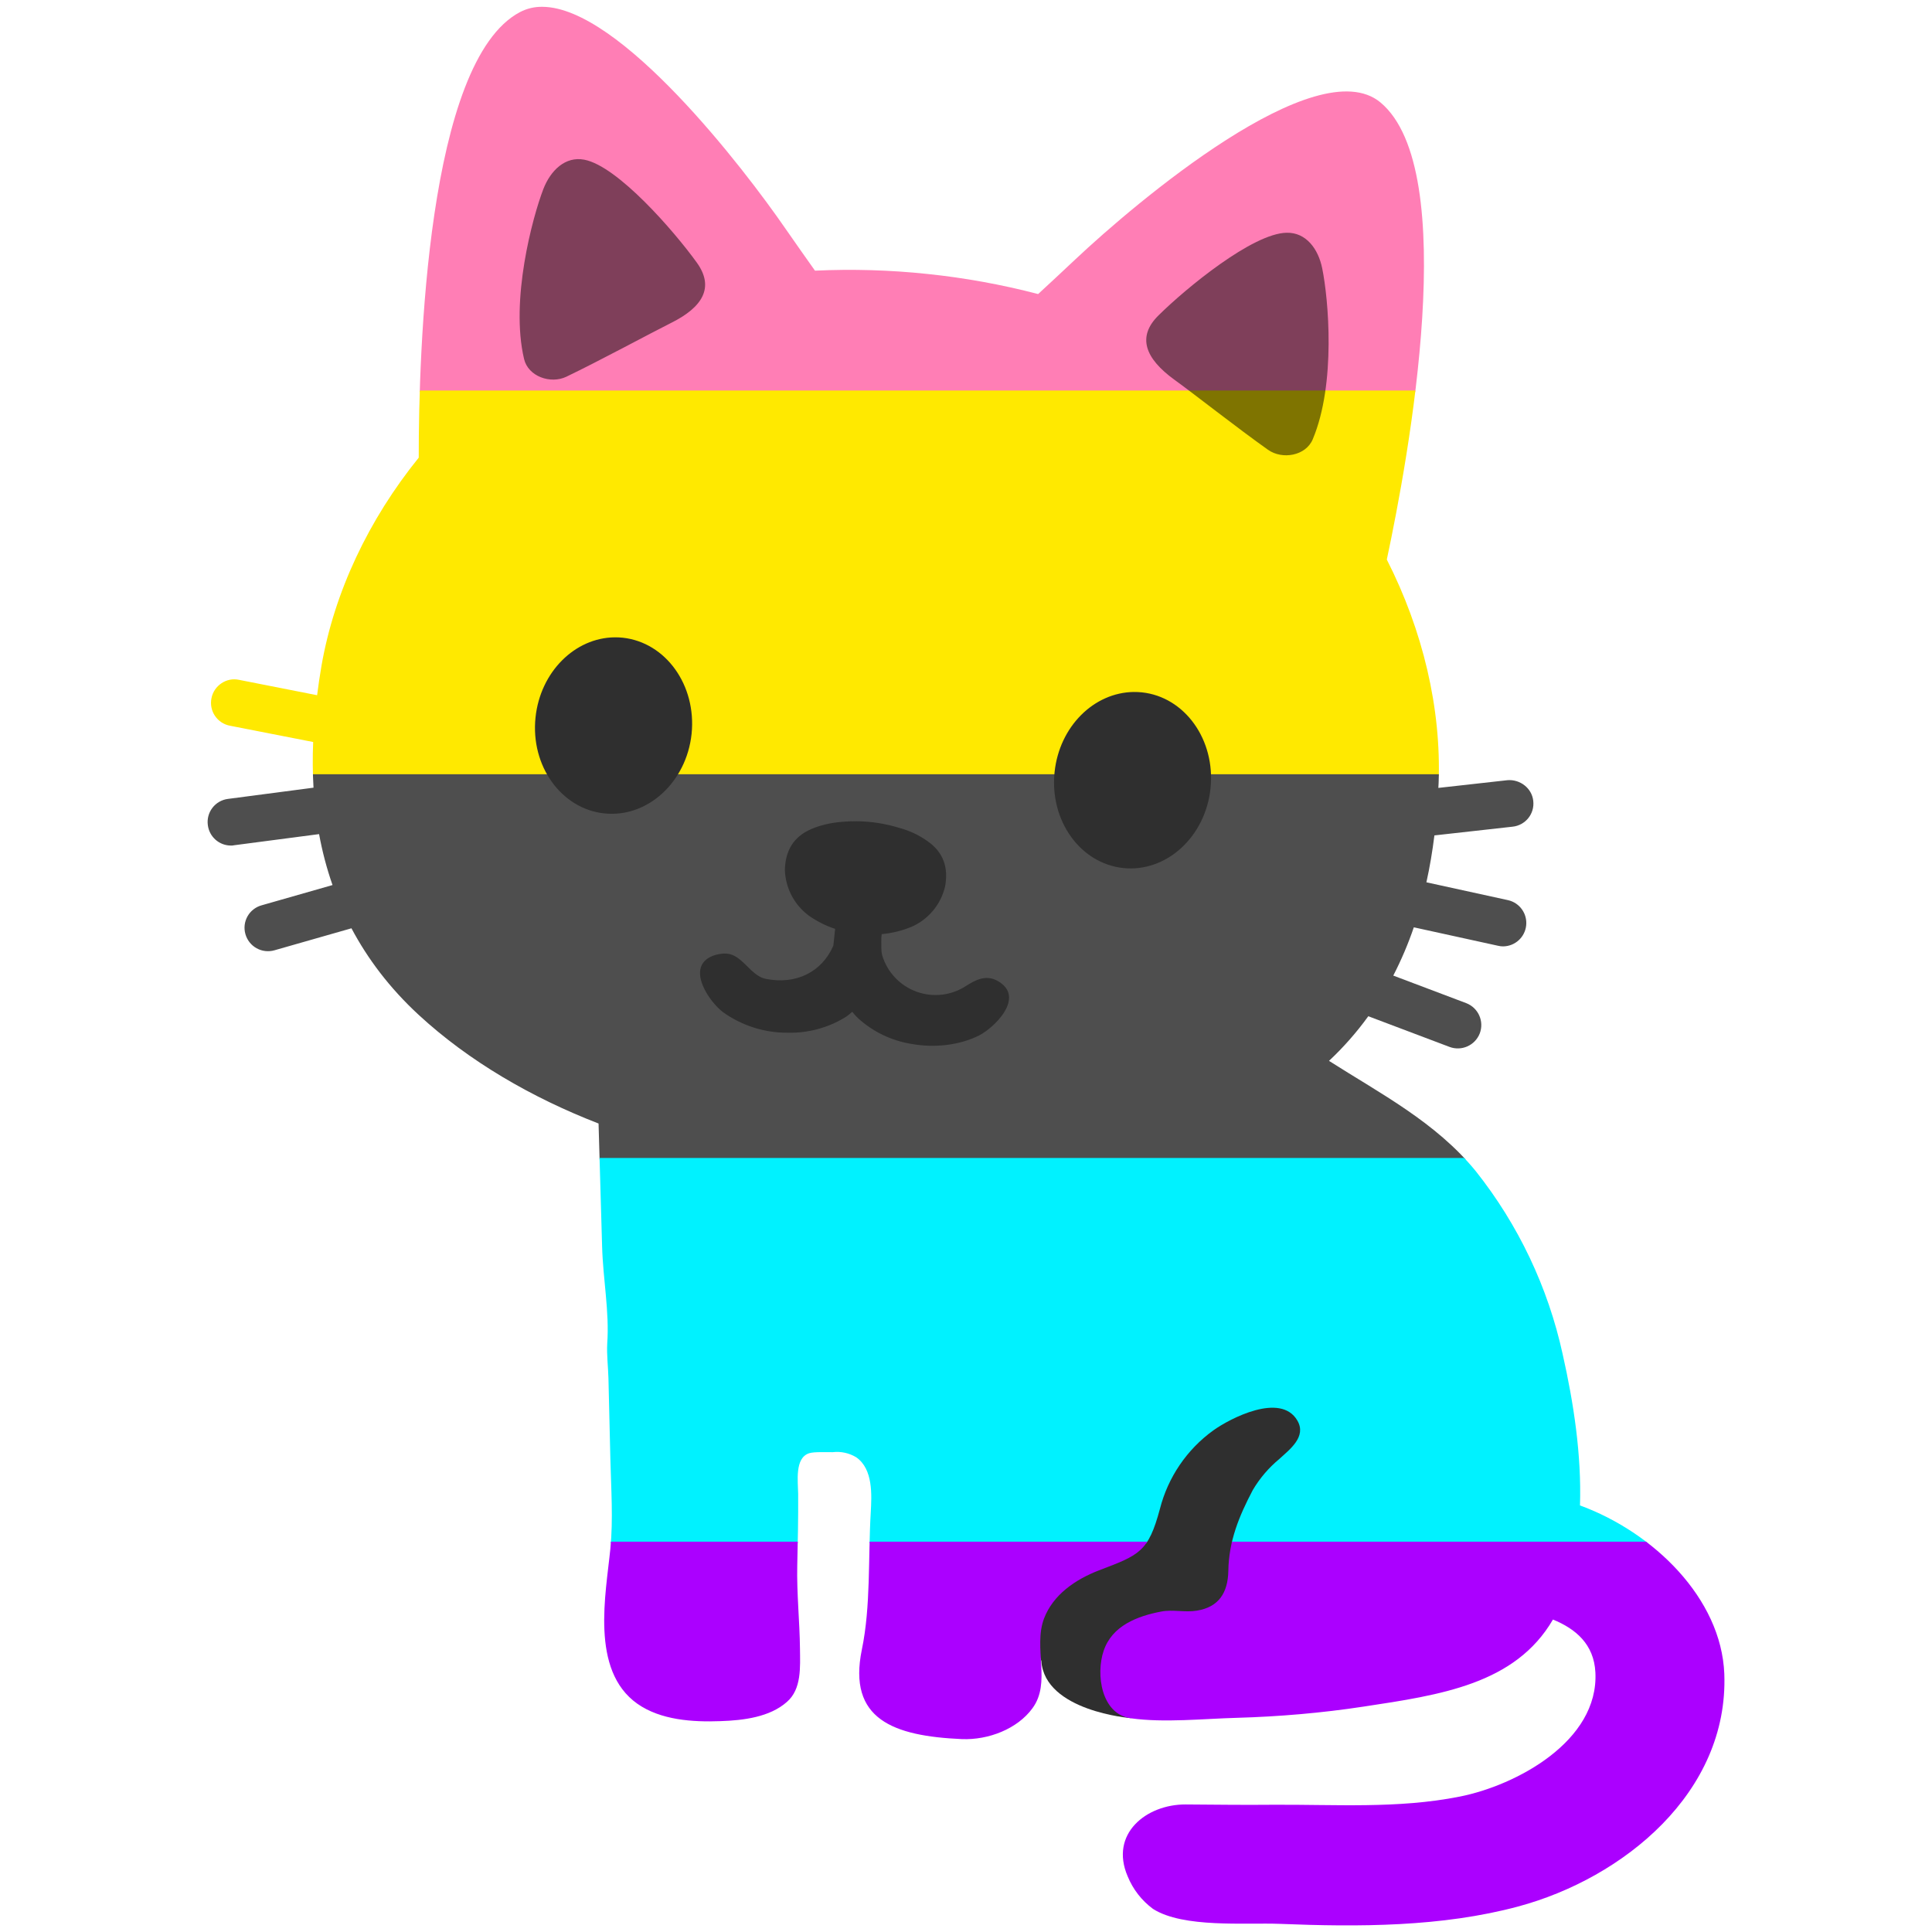
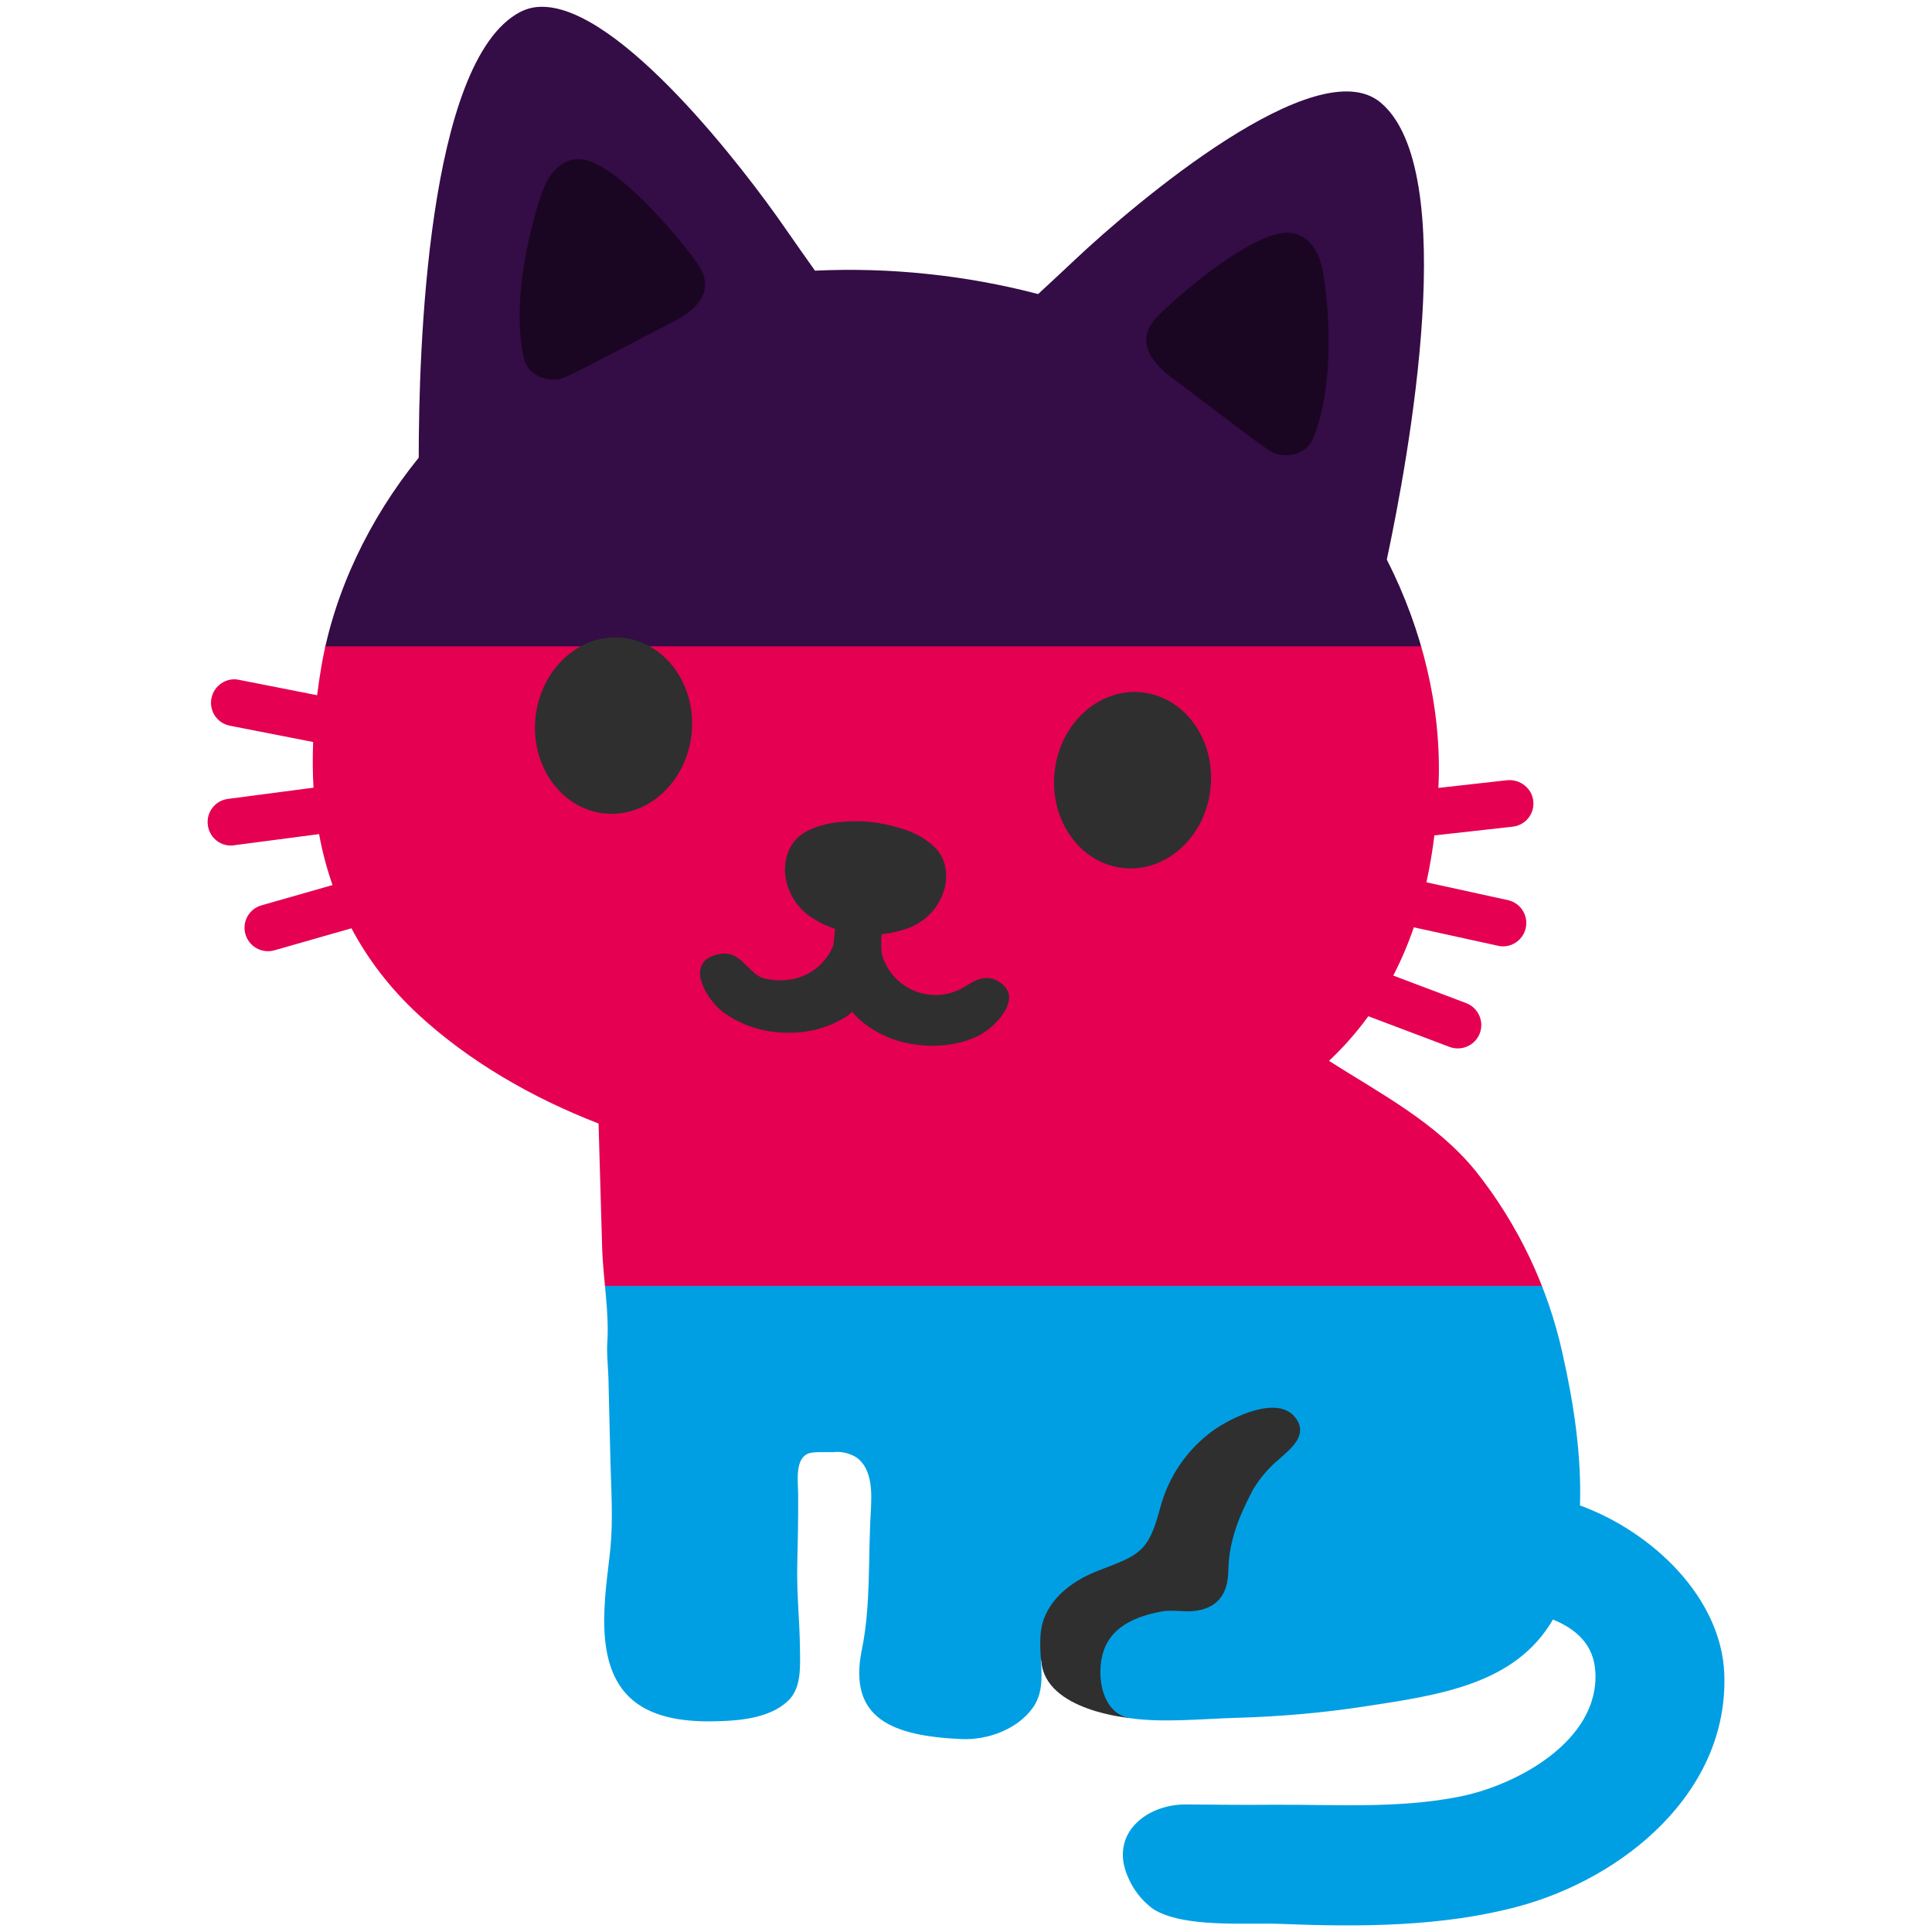
<svg xmlns="http://www.w3.org/2000/svg" viewBox="0 0 128 128">
  <path fill="#2f2f2f" d="M74.92 113.83s-5.7-.45-5.93-3.79l-3.24-9.41 14.09-13.1s10.33-.2 10.92-.2c.6 0 3.37 13.3 3.37 13.3l-4.96 8.14-14.25 5.06z" />
  <g transform="rotate(0)" clip-path="url(#stripesClip)">
-     <rect x="13.755" y="0.45" width="100.493" height="25.522" fill="#ff7eb5" />
-     <rect x="13.755" y="25.873" width="100.493" height="25.522" fill="#ffe900" />
-     <rect x="13.755" y="51.295" width="100.493" height="25.522" fill="#4e4e4e" />
-     <rect x="13.755" y="76.718" width="100.493" height="25.522" fill="#00f2ff" />
-     <rect x="13.755" y="102.14" width="100.493" height="25.522" fill="#ab00ff" />
+     <rect x="13.755" y="0.45" width="100.493" height="42.471" fill="#340c46" />
+     <rect x="13.755" y="42.821" width="100.493" height="42.471" fill="#e50051" />
+     <rect x="13.755" y="85.192" width="100.493" height="42.471" fill="#009fe3" />
  </g>
  <path fill="#2f2f2f" d="M40.729 42.225c-2.635.023-4.93 2.286-5.249 5.304-.34 3.22 1.71 6.062 4.56 6.362 2.85.3 5.44-2.062 5.78-5.272.33-3.22-1.71-6.059-4.56-6.369a4.672 4.672 0 0 0-.531-.025zm34.388 3.62c-2.641.032-4.93 2.287-5.248 5.305-.34 3.21 1.7 6.06 4.55 6.36 2.85.3 5.44-2.06 5.78-5.27.34-3.22-1.699-6.07-4.549-6.37a4.739 4.739 0 0 0-.533-.024zM56.74 54.41a9.84 9.84 0 0 0-.96.04c-.79.06-1.58.25-2.23.57-1.17.59-1.52 1.58-1.55 2.61a3.92 3.92 0 0 0 1.61 3.05 6.65 6.65 0 0 0 1.72.86l-.117 1.106c-.753 1.76-2.496 2.61-4.483 2.204-.72-.14-1.21-.91-1.79-1.34-.36-.27-.71-.38-1.14-.32-.27.03-.54.1-.78.23-1.49.81-.04 2.93.87 3.63a7.27 7.27 0 0 0 4.3 1.37 7 7 0 0 0 3.79-1.01c.176-.112.335-.24.485-.379.116.152.242.297.385.43a6.87 6.87 0 0 0 3.53 1.7c1.55.28 3.19.089 4.49-.561 1.02-.53 2.84-2.34 1.52-3.41-.83-.67-1.56-.4-2.37.12a3.69 3.69 0 0 1-5.57-2.01c-.09-.325-.053-.763-.06-1.167l.026-.244A6.82 6.82 0 0 0 60.4 61.4a3.89 3.89 0 0 0 2.21-2.65c.19-1 .06-2.06-.97-2.88a5.77 5.77 0 0 0-2.06-1.02 9.84 9.84 0 0 0-2.84-.44z" />
  <path fill="rgba(0, 0, 0, 0.5)" d="M36 12.52c-.73 1.9-2.2 7.37-1.28 11.26.27 1.16 1.75 1.68 2.8 1.18 2.19-1.05 5.61-2.9 6.89-3.54 2.18-1.07 2.93-2.4 1.75-4.03-1.5-2.08-5.24-6.39-7.45-6.81-1.26-.24-2.23.71-2.71 1.94zm51.6 5.26c.41 2 .93 7.63-.63 11.33-.46 1.09-2.01 1.36-2.96.69-1.98-1.4-5.03-3.8-6.2-4.64-1.96-1.42-2.49-2.86-1.05-4.27 1.82-1.8 6.23-5.43 8.48-5.47 1.29-.03 2.1 1.07 2.36 2.36z" />
  <defs>
    <clipPath id="stripesClip">
      <path id="stripes" fill="#f79329" d="M35.94.451a3.09 3.09 0 0 0-1.49.35c-6.172 3.262-6.71 22.579-6.708 29.52-3.32 4.105-5.591 8.906-6.441 13.779a43.037 43.037 0 0 0-.291 1.96l-5.18-1.02c-.82-.18-1.66.38-1.82 1.22a1.54 1.54 0 0 0 1.22 1.82l5.518 1.08a30.223 30.223 0 0 0 .023 3.026l-5.671.744a1.54 1.54 0 0 0-1.33 1.74c.1.78.76 1.35 1.53 1.35.08 0 .14 0 .21-.02l5.63-.738c.21 1.142.503 2.269.891 3.375l-4.7 1.343a1.54 1.54 0 0 0-1.071 1.91 1.553 1.553 0 0 0 1.92 1.07l5.105-1.458c1.075 2.022 2.521 3.949 4.445 5.728 3.328 3.073 7.484 5.486 11.926 7.206.07 2.73.167 5.455.235 8.144.06 2.18.49 4.33.34 6.43-.04.76.06 1.56.08 2.3l.128 5.37c.05 1.98.19 3.99 0 5.92-.29 2.97-1.359 8.06 1.791 10.28 1.54 1.08 3.65 1.22 5.5 1.15 1.54-.05 3.27-.27 4.4-1.27.99-.85.88-2.33.87-3.53-.02-1.83-.22-3.66-.18-5.51.04-1.56.07-3.17.06-4.75-.01-.82-.24-2.38.73-2.69.33-.11 1.21-.06 1.56-.07a2.45 2.45 0 0 1 1.56.34c1.13.79 1.02 2.52.96 3.65-.18 3.01.01 6.19-.59 9.09-.95 4.62 2.09 5.73 6.63 5.93 1.76.07 3.68-.68 4.67-2.04 1.26-1.7.04-4 .77-5.95.6-1.57 2.06-2.58 3.64-3.19 2.68-1.02 3.27-1.21 4.04-4.08a9.23 9.23 0 0 1 3.53-5.19c1.13-.81 4.47-2.54 5.57-.66.64 1.08-.52 1.93-1.19 2.55A7.86 7.86 0 0 0 83 98.72c-.91 1.73-1.59 3.38-1.62 5.36-.03 1.45-.64 2.4-2.09 2.63-.78.13-1.59-.09-2.36.06-1.57.3-3.25.93-3.81 2.6-.53 1.55-.16 4.19 1.79 4.47 2.23.31 4.81.03 7.04-.03 2.8-.08 5.61-.32 8.37-.74 5.133-.777 10.068-1.486 12.567-5.771 1.507.616 2.717 1.633 2.812 3.502.23 4.56-5.248 7.488-8.988 8.228-4.11.82-8.291.511-12.451.541-1.91.02-3.81-.01-5.71-.02-2.61-.01-5.05 1.95-3.84 4.76a5.04 5.04 0 0 0 1.68 2.16c2.01 1.28 6.13.901 8.41.991 5.22.21 10.71.21 15.78-1.15 6.96-1.87 13.95-7.55 13.66-15.41-.197-5.026-4.71-9.386-9.562-11.163.108-3.354-.421-6.8-1.149-10.027A29.68 29.68 0 0 0 97.78 77.6c-2.648-3.252-6.332-5.147-9.73-7.315a20.529 20.529 0 0 0 2.603-2.957l5.377 2.031a1.562 1.562 0 0 0 2.01-.898c.3-.8-.098-1.69-.898-2l-4.834-1.826a23.57 23.57 0 0 0 1.361-3.198l5.582 1.223c.12.03.23.04.34.04a1.55 1.55 0 0 0 .33-3.06l-5.418-1.185c.226-1.022.4-2.06.53-3.107l5.179-.578c.85-.09 1.47-.85 1.37-1.71-.09-.85-.882-1.44-1.712-1.37l-4.576.511c.005-.107.014-.213.018-.32.186-4.934-1.038-10.103-3.432-14.809 1.445-6.78 4.945-25.806-.418-30.283-4.24-3.53-16.271 6.68-20.201 10.38-.966.914-1.686 1.574-2.483 2.313a49.03 49.03 0 0 0-7.338-1.332 49.084 49.084 0 0 0-7.445-.218c-.628-.89-1.197-1.687-1.955-2.782C49.266 11.127 41.082.484 35.94.451Z" transform="rotate(0)" />
    </clipPath>
  </defs>
</svg>
